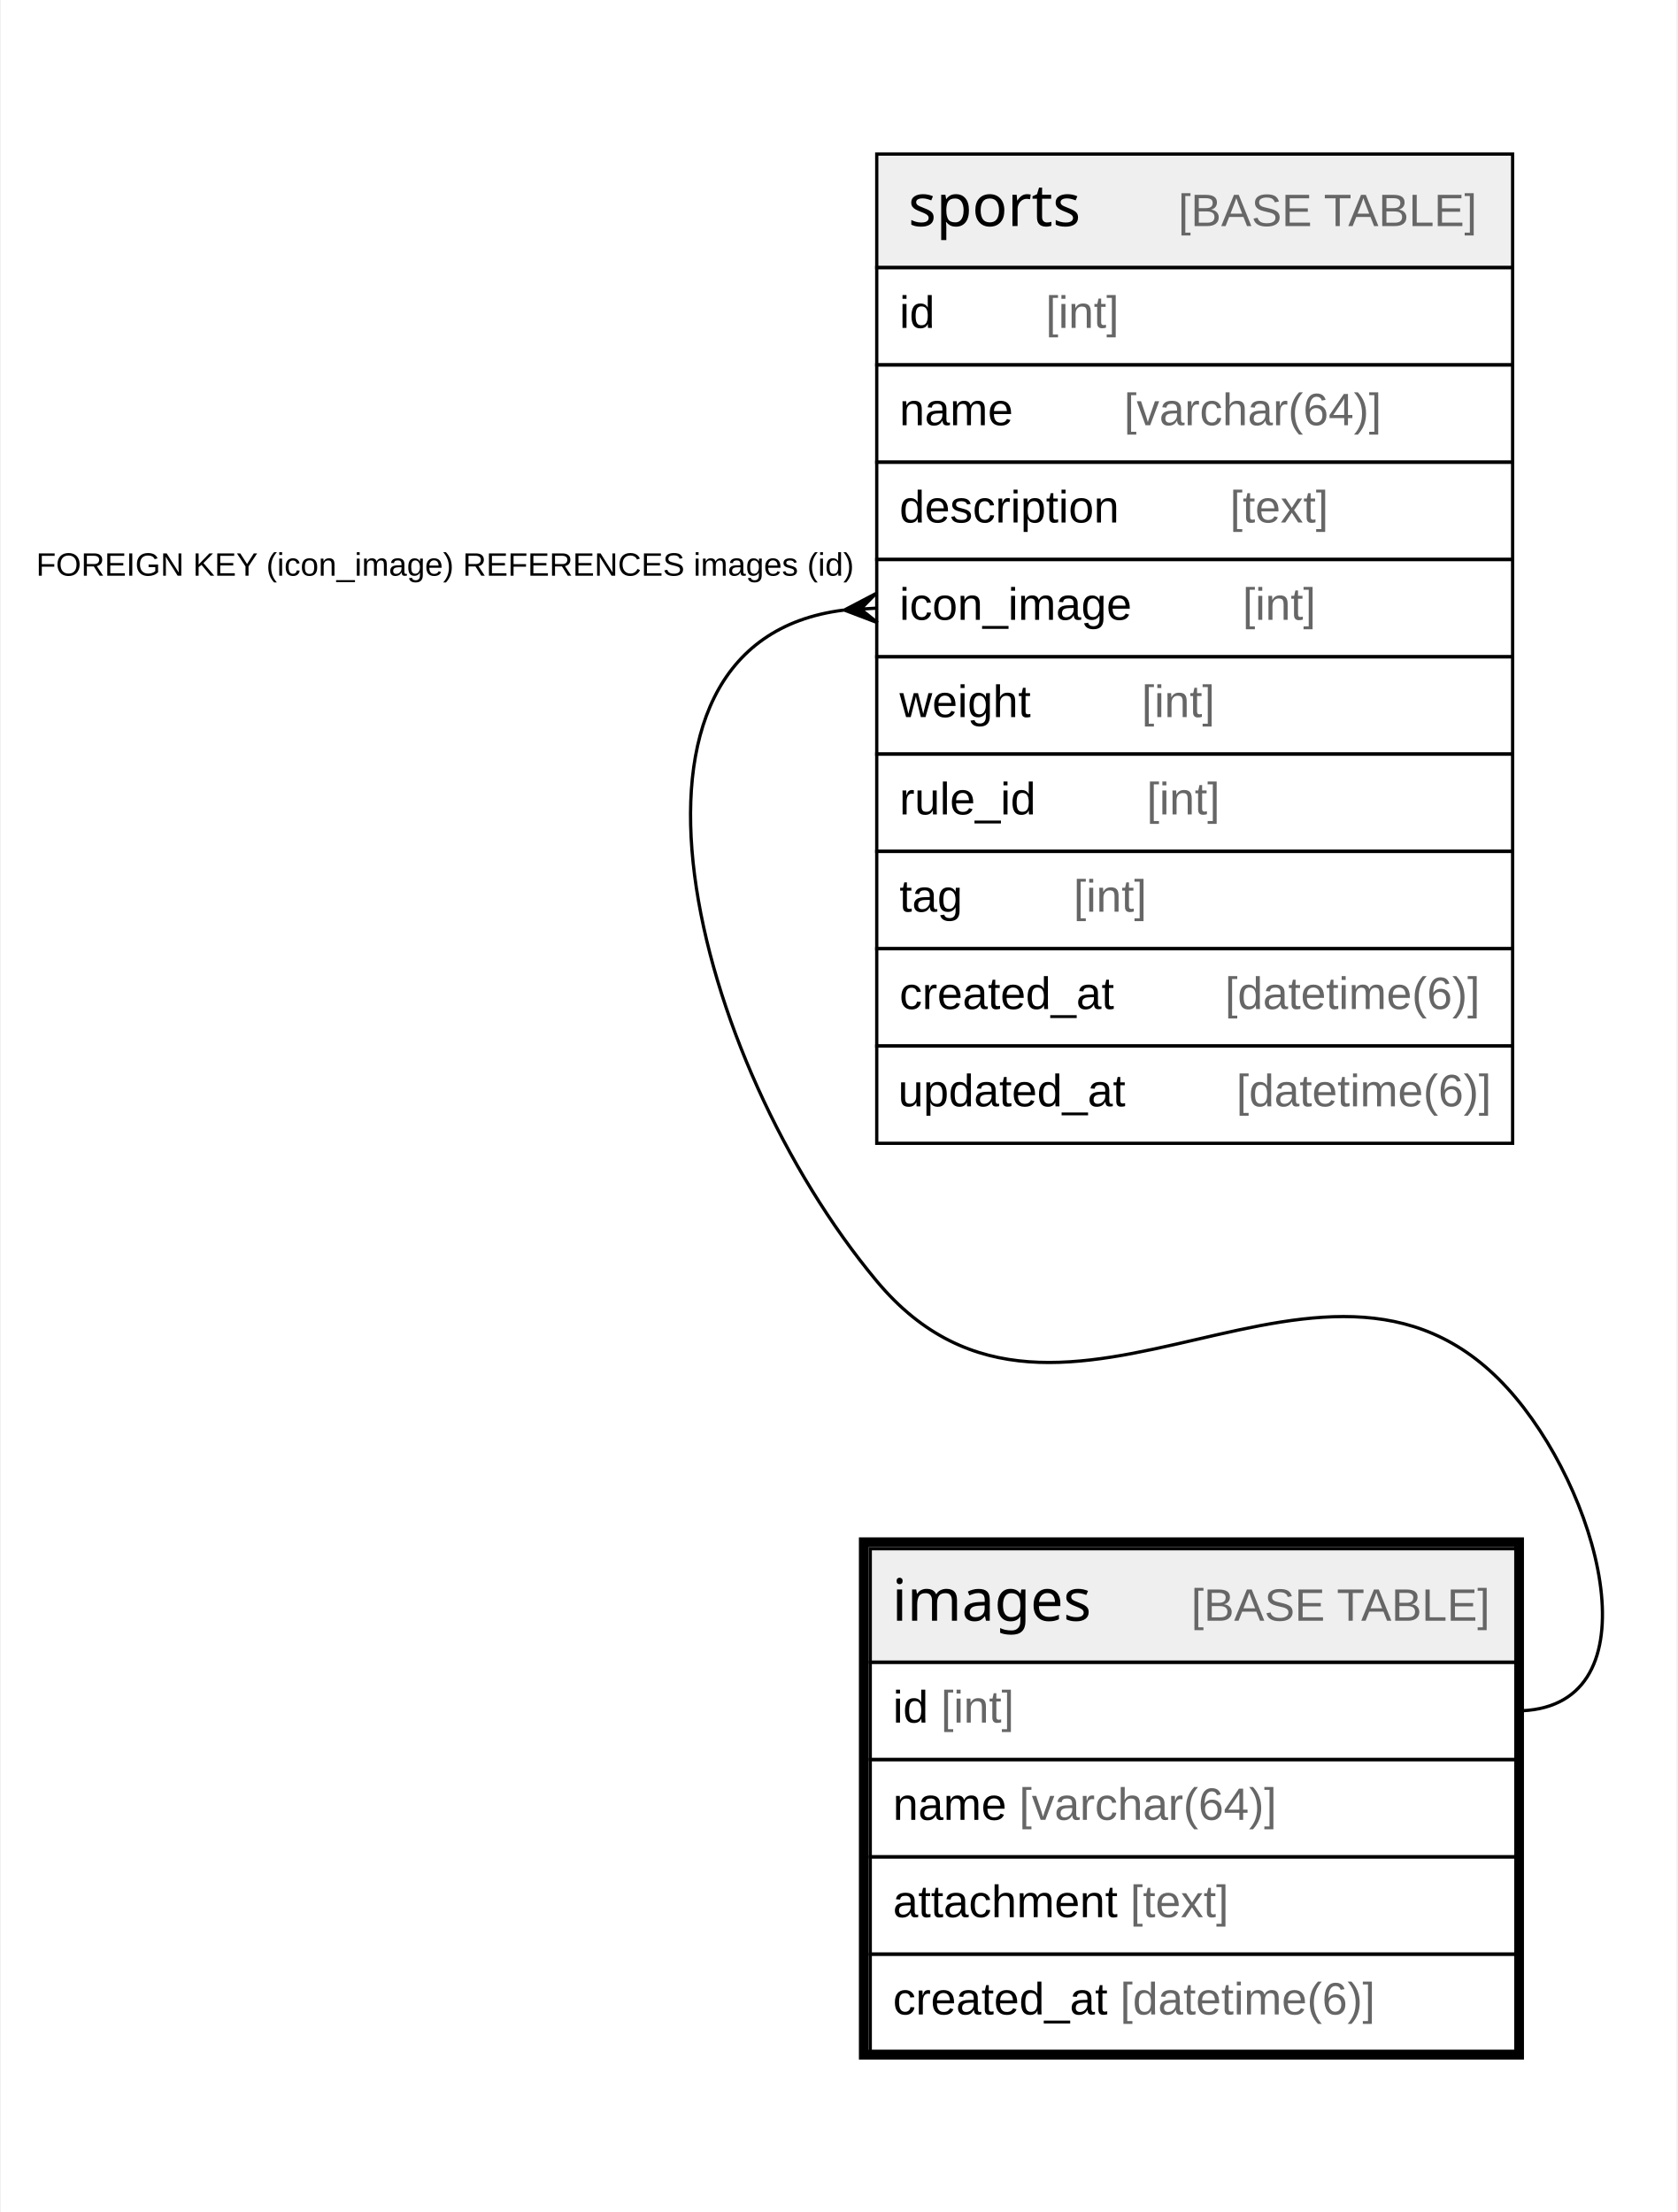
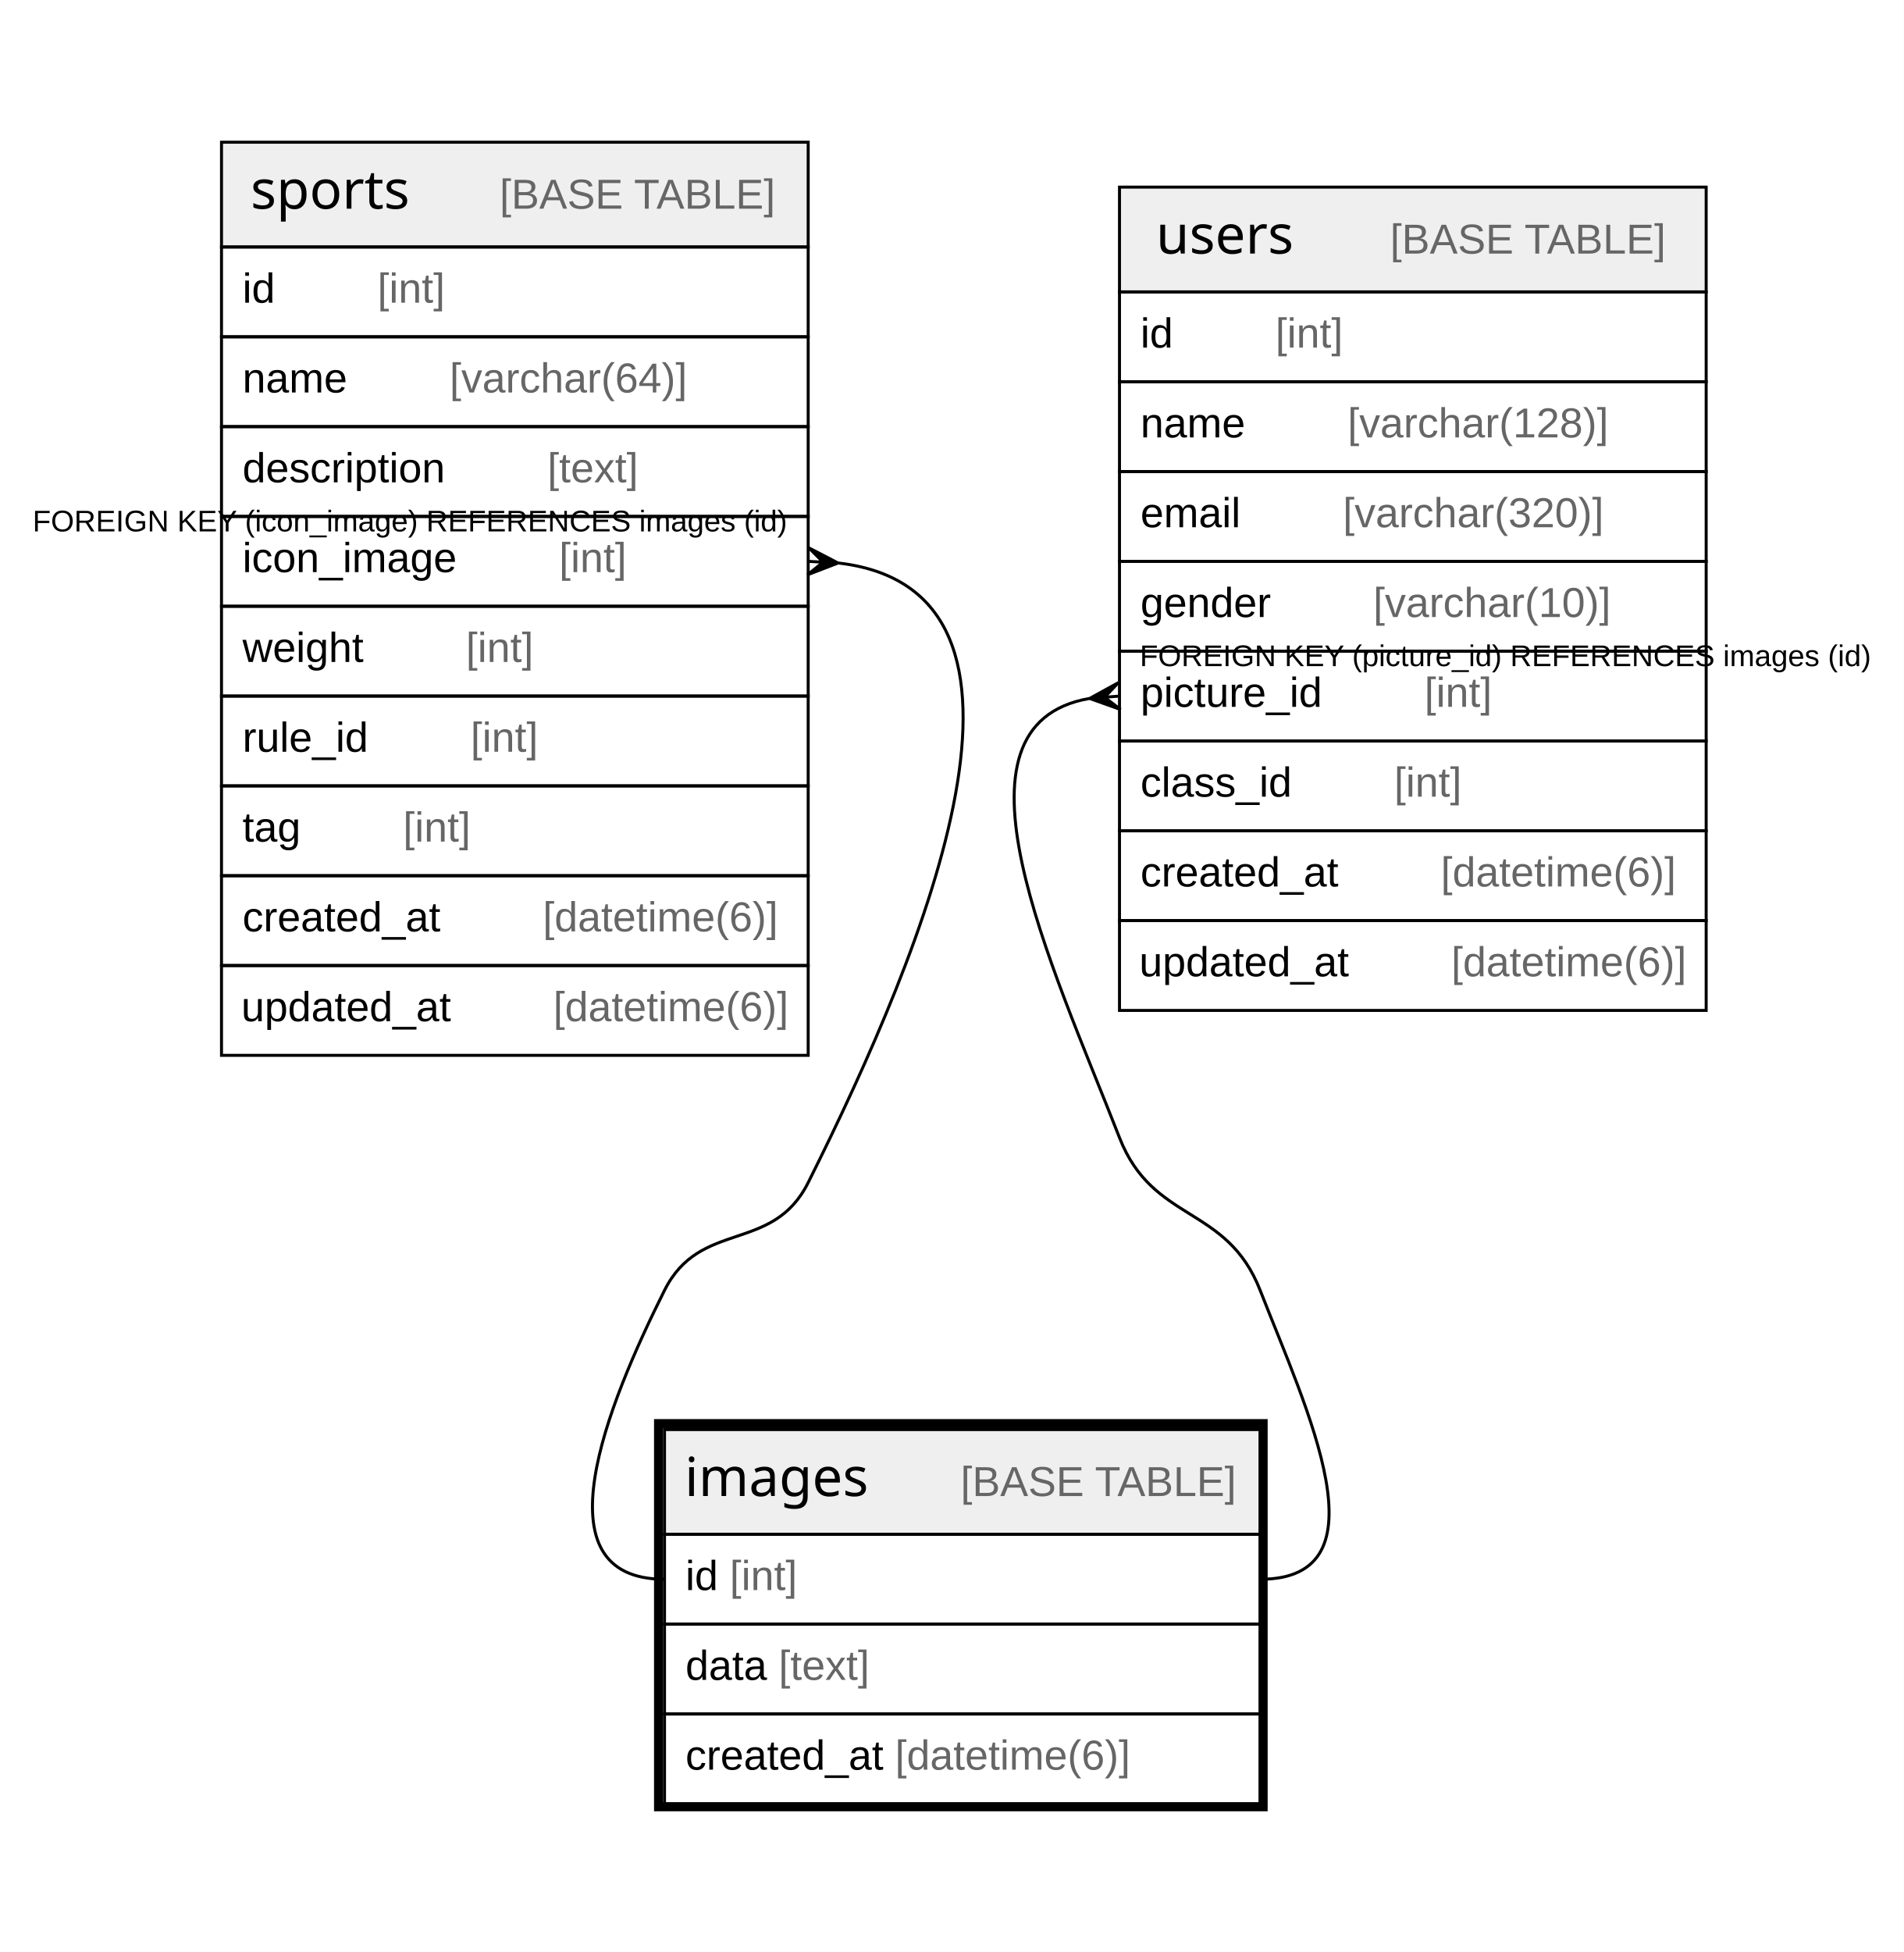
- <svg xmlns="http://www.w3.org/2000/svg" width="517pt" height="682pt" viewBox="0.00 0.00 516.50 682.00">
-   <g id="graph0" class="graph" transform="scale(1 1) rotate(0) translate(4 678)">
-     <polygon fill="#ffffff" stroke="transparent" points="-4,4 -4,-678 512.5,-678 512.5,4 -4,4" />
+ <svg xmlns="http://www.w3.org/2000/svg" width="636pt" height="652pt" viewBox="0.00 0.00 636.00 652.00">
+   <g id="graph0" class="graph" transform="scale(1 1) rotate(0) translate(4 648)">
+     <polygon fill="#ffffff" stroke="transparent" points="-4,4 -4,-648 632,-648 632,4 -4,4" />
    <g id="node1" class="node">
-       <polygon fill="#efefef" stroke="transparent" points="264,-165.5 264,-200.5 463,-200.5 463,-165.5 264,-165.5" />
-       <polygon fill="none" stroke="#000000" points="264,-165.5 264,-200.5 463,-200.5 463,-165.5 264,-165.5" />
-       <text text-anchor="start" x="270.714" y="-178.3" font-family="Arial Bold" font-size="18.00" fill="#000000">images</text>
-       <text text-anchor="start" x="328.719" y="-178.3" font-family="Arial" font-size="14.00" fill="#000000">    </text>
-       <text text-anchor="start" x="362.923" y="-178.3" font-family="Arial" font-size="14.00" fill="#666666">[BASE TABLE]</text>
-       <polygon fill="none" stroke="#000000" points="264,-135.5 264,-165.5 463,-165.5 463,-135.5 264,-135.5" />
-       <text text-anchor="start" x="271" y="-146.9" font-family="Arial" font-size="14.00" fill="#000000">id </text>
-       <text text-anchor="start" x="285.78" y="-146.9" font-family="Arial" font-size="14.00" fill="#666666">[int]</text>
-       <polygon fill="none" stroke="#000000" points="264,-105.5 264,-135.5 463,-135.5 463,-105.5 264,-105.5" />
-       <text text-anchor="start" x="271" y="-116.9" font-family="Arial" font-size="14.00" fill="#000000">name </text>
-       <text text-anchor="start" x="309.899" y="-116.9" font-family="Arial" font-size="14.00" fill="#666666">[varchar(64)]</text>
-       <polygon fill="none" stroke="#000000" points="264,-75.5 264,-105.5 463,-105.5 463,-75.5 264,-75.5" />
-       <text text-anchor="start" x="271" y="-86.9" font-family="Arial" font-size="14.00" fill="#000000">attachment </text>
-       <text text-anchor="start" x="344.136" y="-86.9" font-family="Arial" font-size="14.00" fill="#666666">[text]</text>
-       <polygon fill="none" stroke="#000000" points="264,-45.5 264,-75.5 463,-75.5 463,-45.5 264,-45.5" />
-       <text text-anchor="start" x="271" y="-56.9" font-family="Arial" font-size="14.00" fill="#000000">created_at </text>
-       <text text-anchor="start" x="341.028" y="-56.9" font-family="Arial" font-size="14.00" fill="#666666">[datetime(6)]</text>
-       <polygon fill="none" stroke="#000000" stroke-width="3" points="262,-44.5 262,-202.5 464,-202.5 464,-44.5 262,-44.5" />
+       <polygon fill="#efefef" stroke="transparent" points="218,-135.5 218,-170.5 417,-170.5 417,-135.5 218,-135.5" />
+       <polygon fill="none" stroke="#000000" points="218,-135.5 218,-170.5 417,-170.5 417,-135.5 218,-135.5" />
+       <text text-anchor="start" x="224.714" y="-148.3" font-family="Arial Bold" font-size="18.00" fill="#000000">images</text>
+       <text text-anchor="start" x="282.719" y="-148.3" font-family="Arial" font-size="14.00" fill="#000000">    </text>
+       <text text-anchor="start" x="316.923" y="-148.3" font-family="Arial" font-size="14.00" fill="#666666">[BASE TABLE]</text>
+       <polygon fill="none" stroke="#000000" points="218,-105.5 218,-135.5 417,-135.5 417,-105.5 218,-105.5" />
+       <text text-anchor="start" x="225" y="-116.9" font-family="Arial" font-size="14.00" fill="#000000">id </text>
+       <text text-anchor="start" x="239.78" y="-116.9" font-family="Arial" font-size="14.00" fill="#666666">[int]</text>
+       <polygon fill="none" stroke="#000000" points="218,-75.5 218,-105.5 417,-105.5 417,-75.5 218,-75.5" />
+       <text text-anchor="start" x="225" y="-86.9" font-family="Arial" font-size="14.00" fill="#000000">data </text>
+       <text text-anchor="start" x="256.129" y="-86.9" font-family="Arial" font-size="14.00" fill="#666666">[text]</text>
+       <polygon fill="none" stroke="#000000" points="218,-45.5 218,-75.5 417,-75.5 417,-45.5 218,-45.5" />
+       <text text-anchor="start" x="225" y="-56.9" font-family="Arial" font-size="14.00" fill="#000000">created_at </text>
+       <text text-anchor="start" x="295.028" y="-56.9" font-family="Arial" font-size="14.00" fill="#666666">[datetime(6)]</text>
+       <polygon fill="none" stroke="#000000" stroke-width="3" points="216,-44.5 216,-172.5 418,-172.5 418,-44.5 216,-44.5" />
    </g>
    <g id="node2" class="node">
-       <polygon fill="#efefef" stroke="transparent" points="266,-595.5 266,-630.5 462,-630.5 462,-595.5 266,-595.5" />
-       <polygon fill="none" stroke="#000000" points="266,-595.5 266,-630.5 462,-630.5 462,-595.5 266,-595.5" />
-       <text text-anchor="start" x="275.713" y="-608.3" font-family="Arial Bold" font-size="18.00" fill="#000000">sports</text>
-       <text text-anchor="start" x="324.719" y="-608.3" font-family="Arial" font-size="14.00" fill="#000000">    </text>
-       <text text-anchor="start" x="358.924" y="-608.3" font-family="Arial" font-size="14.00" fill="#666666">[BASE TABLE]</text>
-       <polygon fill="none" stroke="#000000" points="266,-565.5 266,-595.5 462,-595.5 462,-565.5 266,-565.5" />
-       <text text-anchor="start" x="273" y="-576.9" font-family="Arial" font-size="14.00" fill="#000000">id    </text>
-       <text text-anchor="start" x="318.094" y="-576.9" font-family="Arial" font-size="14.00" fill="#666666">[int]</text>
-       <polygon fill="none" stroke="#000000" points="266,-535.5 266,-565.5 462,-565.5 462,-535.5 266,-535.5" />
-       <text text-anchor="start" x="273" y="-546.9" font-family="Arial" font-size="14.00" fill="#000000">name    </text>
-       <text text-anchor="start" x="342.213" y="-546.9" font-family="Arial" font-size="14.00" fill="#666666">[varchar(64)]</text>
-       <polygon fill="none" stroke="#000000" points="266,-505.5 266,-535.5 462,-535.5 462,-505.5 266,-505.5" />
-       <text text-anchor="start" x="273" y="-516.9" font-family="Arial" font-size="14.00" fill="#000000">description    </text>
-       <text text-anchor="start" x="374.882" y="-516.9" font-family="Arial" font-size="14.00" fill="#666666">[text]</text>
-       <polygon fill="none" stroke="#000000" points="266,-475.5 266,-505.5 462,-505.5 462,-475.5 266,-475.5" />
-       <text text-anchor="start" x="273" y="-486.9" font-family="Arial" font-size="14.00" fill="#000000">icon_image    </text>
-       <text text-anchor="start" x="378.774" y="-486.9" font-family="Arial" font-size="14.00" fill="#666666">[int]</text>
-       <polygon fill="none" stroke="#000000" points="266,-445.5 266,-475.5 462,-475.5 462,-445.5 266,-445.5" />
-       <text text-anchor="start" x="273" y="-456.9" font-family="Arial" font-size="14.00" fill="#000000">weight    </text>
-       <text text-anchor="start" x="347.656" y="-456.9" font-family="Arial" font-size="14.00" fill="#666666">[int]</text>
-       <polygon fill="none" stroke="#000000" points="266,-415.5 266,-445.5 462,-445.5 462,-415.5 266,-415.5" />
-       <text text-anchor="start" x="273" y="-426.9" font-family="Arial" font-size="14.00" fill="#000000">rule_id    </text>
-       <text text-anchor="start" x="349.209" y="-426.9" font-family="Arial" font-size="14.00" fill="#666666">[int]</text>
-       <polygon fill="none" stroke="#000000" points="266,-385.5 266,-415.5 462,-415.5 462,-385.5 266,-385.5" />
-       <text text-anchor="start" x="273" y="-396.9" font-family="Arial" font-size="14.00" fill="#000000">tag    </text>
-       <text text-anchor="start" x="326.661" y="-396.9" font-family="Arial" font-size="14.00" fill="#666666">[int]</text>
-       <polygon fill="none" stroke="#000000" points="266,-355.5 266,-385.5 462,-385.5 462,-355.5 266,-355.5" />
-       <text text-anchor="start" x="273" y="-366.9" font-family="Arial" font-size="14.00" fill="#000000">created_at    </text>
-       <text text-anchor="start" x="373.342" y="-366.9" font-family="Arial" font-size="14.00" fill="#666666">[datetime(6)]</text>
-       <polygon fill="none" stroke="#000000" points="266,-325.5 266,-355.5 462,-355.5 462,-325.5 266,-325.5" />
-       <text text-anchor="start" x="272.595" y="-336.9" font-family="Arial" font-size="14.00" fill="#000000">updated_at    </text>
-       <text text-anchor="start" x="376.841" y="-336.9" font-family="Arial" font-size="14.00" fill="#666666">[datetime(6)]</text>
+       <polygon fill="#efefef" stroke="transparent" points="70,-565.5 70,-600.5 266,-600.5 266,-565.5 70,-565.5" />
+       <polygon fill="none" stroke="#000000" points="70,-565.5 70,-600.5 266,-600.5 266,-565.5 70,-565.5" />
+       <text text-anchor="start" x="79.713" y="-578.3" font-family="Arial Bold" font-size="18.00" fill="#000000">sports</text>
+       <text text-anchor="start" x="128.719" y="-578.3" font-family="Arial" font-size="14.00" fill="#000000">    </text>
+       <text text-anchor="start" x="162.924" y="-578.3" font-family="Arial" font-size="14.00" fill="#666666">[BASE TABLE]</text>
+       <polygon fill="none" stroke="#000000" points="70,-535.5 70,-565.5 266,-565.5 266,-535.5 70,-535.5" />
+       <text text-anchor="start" x="77" y="-546.9" font-family="Arial" font-size="14.00" fill="#000000">id    </text>
+       <text text-anchor="start" x="122.094" y="-546.9" font-family="Arial" font-size="14.00" fill="#666666">[int]</text>
+       <polygon fill="none" stroke="#000000" points="70,-505.5 70,-535.5 266,-535.5 266,-505.5 70,-505.5" />
+       <text text-anchor="start" x="77" y="-516.9" font-family="Arial" font-size="14.00" fill="#000000">name    </text>
+       <text text-anchor="start" x="146.213" y="-516.9" font-family="Arial" font-size="14.00" fill="#666666">[varchar(64)]</text>
+       <polygon fill="none" stroke="#000000" points="70,-475.5 70,-505.5 266,-505.5 266,-475.5 70,-475.5" />
+       <text text-anchor="start" x="77" y="-486.9" font-family="Arial" font-size="14.00" fill="#000000">description    </text>
+       <text text-anchor="start" x="178.882" y="-486.9" font-family="Arial" font-size="14.00" fill="#666666">[text]</text>
+       <polygon fill="none" stroke="#000000" points="70,-445.5 70,-475.5 266,-475.5 266,-445.5 70,-445.5" />
+       <text text-anchor="start" x="77" y="-456.9" font-family="Arial" font-size="14.00" fill="#000000">icon_image    </text>
+       <text text-anchor="start" x="182.774" y="-456.9" font-family="Arial" font-size="14.00" fill="#666666">[int]</text>
+       <polygon fill="none" stroke="#000000" points="70,-415.5 70,-445.5 266,-445.5 266,-415.5 70,-415.5" />
+       <text text-anchor="start" x="77" y="-426.9" font-family="Arial" font-size="14.00" fill="#000000">weight    </text>
+       <text text-anchor="start" x="151.656" y="-426.9" font-family="Arial" font-size="14.00" fill="#666666">[int]</text>
+       <polygon fill="none" stroke="#000000" points="70,-385.5 70,-415.5 266,-415.5 266,-385.5 70,-385.5" />
+       <text text-anchor="start" x="77" y="-396.9" font-family="Arial" font-size="14.00" fill="#000000">rule_id    </text>
+       <text text-anchor="start" x="153.209" y="-396.9" font-family="Arial" font-size="14.00" fill="#666666">[int]</text>
+       <polygon fill="none" stroke="#000000" points="70,-355.5 70,-385.5 266,-385.5 266,-355.5 70,-355.5" />
+       <text text-anchor="start" x="77" y="-366.9" font-family="Arial" font-size="14.00" fill="#000000">tag    </text>
+       <text text-anchor="start" x="130.661" y="-366.9" font-family="Arial" font-size="14.00" fill="#666666">[int]</text>
+       <polygon fill="none" stroke="#000000" points="70,-325.5 70,-355.5 266,-355.5 266,-325.5 70,-325.5" />
+       <text text-anchor="start" x="77" y="-336.9" font-family="Arial" font-size="14.00" fill="#000000">created_at    </text>
+       <text text-anchor="start" x="177.342" y="-336.9" font-family="Arial" font-size="14.00" fill="#666666">[datetime(6)]</text>
+       <polygon fill="none" stroke="#000000" points="70,-295.5 70,-325.5 266,-325.5 266,-295.5 70,-295.5" />
+       <text text-anchor="start" x="76.595" y="-306.9" font-family="Arial" font-size="14.00" fill="#000000">updated_at    </text>
+       <text text-anchor="start" x="180.841" y="-306.9" font-family="Arial" font-size="14.00" fill="#666666">[datetime(6)]</text>
    </g>
    <g id="edge1" class="edge">
-       <path fill="none" stroke="#000000" d="M255.761,-489.886C176.408,-479.923 209.248,-351.063 266,-283 323,-214.64 406,-315.36 463,-247 490.466,-214.06 505.889,-150.5 463,-150.5" />
-       <polygon fill="#000000" stroke="#000000" points="256.018,-489.902 265.731,-494.992 261.009,-490.201 266,-490.5 266,-490.5 266,-490.5 261.009,-490.201 266.269,-486.008 256.018,-489.902 256.018,-489.902" />
-       <text text-anchor="start" x="6.888" y="-500.5" font-family="Arial" font-size="10.00" fill="#000000">FOREIGN KEY (icon_image) REFERENCES images (id)</text>
+       <path fill="none" stroke="#000000" d="M276.161,-459.938C354.254,-450.798 305.632,-332.264 266,-253 254.074,-229.149 229.926,-240.851 218,-217 198.82,-178.639 175.111,-120.5 218,-120.5" />
+       <polygon fill="#000000" stroke="#000000" points="275.985,-459.947 265.751,-456.007 270.992,-460.224 266,-460.5 266,-460.5 266,-460.5 270.992,-460.224 266.249,-464.993 275.985,-459.947 275.985,-459.947" />
+       <text text-anchor="start" x="6.888" y="-470.5" font-family="Arial" font-size="10.00" fill="#000000">FOREIGN KEY (icon_image) REFERENCES images (id)</text>
+     </g>
+     <g id="node3" class="node">
+       <polygon fill="#efefef" stroke="transparent" points="370,-550.5 370,-585.5 566,-585.5 566,-550.5 370,-550.5" />
+       <polygon fill="none" stroke="#000000" points="370,-550.5 370,-585.5 566,-585.5 566,-550.5 370,-550.5" />
+       <text text-anchor="start" x="382.214" y="-563.3" font-family="Arial Bold" font-size="18.00" fill="#000000">users</text>
+       <text text-anchor="start" x="426.218" y="-563.3" font-family="Arial" font-size="14.00" fill="#000000">    </text>
+       <text text-anchor="start" x="460.423" y="-563.3" font-family="Arial" font-size="14.00" fill="#666666">[BASE TABLE]</text>
+       <polygon fill="none" stroke="#000000" points="370,-520.5 370,-550.5 566,-550.5 566,-520.5 370,-520.5" />
+       <text text-anchor="start" x="377" y="-531.9" font-family="Arial" font-size="14.00" fill="#000000">id    </text>
+       <text text-anchor="start" x="422.094" y="-531.9" font-family="Arial" font-size="14.00" fill="#666666">[int]</text>
+       <polygon fill="none" stroke="#000000" points="370,-490.5 370,-520.5 566,-520.5 566,-490.5 370,-490.5" />
+       <text text-anchor="start" x="377" y="-501.9" font-family="Arial" font-size="14.00" fill="#000000">name    </text>
+       <text text-anchor="start" x="446.213" y="-501.9" font-family="Arial" font-size="14.00" fill="#666666">[varchar(128)]</text>
+       <polygon fill="none" stroke="#000000" points="370,-460.5 370,-490.5 566,-490.5 566,-460.5 370,-460.5" />
+       <text text-anchor="start" x="377" y="-471.9" font-family="Arial" font-size="14.00" fill="#000000">email    </text>
+       <text text-anchor="start" x="444.644" y="-471.9" font-family="Arial" font-size="14.00" fill="#666666">[varchar(320)]</text>
+       <polygon fill="none" stroke="#000000" points="370,-430.5 370,-460.5 566,-460.5 566,-430.5 370,-430.5" />
+       <text text-anchor="start" x="377" y="-441.9" font-family="Arial" font-size="14.00" fill="#000000">gender    </text>
+       <text text-anchor="start" x="454.778" y="-441.9" font-family="Arial" font-size="14.00" fill="#666666">[varchar(10)]</text>
+       <polygon fill="none" stroke="#000000" points="370,-400.5 370,-430.5 566,-430.5 566,-400.5 370,-400.5" />
+       <text text-anchor="start" x="377" y="-411.9" font-family="Arial" font-size="14.00" fill="#000000">picture_id    </text>
+       <text text-anchor="start" x="471.882" y="-411.9" font-family="Arial" font-size="14.00" fill="#666666">[int]</text>
+       <polygon fill="none" stroke="#000000" points="370,-370.5 370,-400.5 566,-400.5 566,-370.5 370,-370.5" />
+       <text text-anchor="start" x="377" y="-381.9" font-family="Arial" font-size="14.00" fill="#000000">class_id    </text>
+       <text text-anchor="start" x="461.766" y="-381.9" font-family="Arial" font-size="14.00" fill="#666666">[int]</text>
+       <polygon fill="none" stroke="#000000" points="370,-340.5 370,-370.5 566,-370.5 566,-340.5 370,-340.5" />
+       <text text-anchor="start" x="377" y="-351.9" font-family="Arial" font-size="14.00" fill="#000000">created_at    </text>
+       <text text-anchor="start" x="477.342" y="-351.9" font-family="Arial" font-size="14.00" fill="#666666">[datetime(6)]</text>
+       <polygon fill="none" stroke="#000000" points="370,-310.5 370,-340.5 566,-340.5 566,-310.5 370,-310.5" />
+       <text text-anchor="start" x="376.595" y="-321.9" font-family="Arial" font-size="14.00" fill="#000000">updated_at    </text>
+       <text text-anchor="start" x="480.841" y="-321.9" font-family="Arial" font-size="14.00" fill="#666666">[datetime(6)]</text>
+     </g>
+     <g id="edge2" class="edge">
+       <path fill="none" stroke="#000000" d="M359.87,-414.688C309.112,-405.79 347.504,-325.606 370,-268 381.213,-239.288 405.787,-245.712 417,-217 432.601,-177.049 459.889,-120.5 417,-120.5" />
+       <polygon fill="#000000" stroke="#000000" points="360.032,-414.701 369.641,-419.986 365.016,-415.101 370,-415.5 370,-415.5 370,-415.5 365.016,-415.101 370.359,-411.014 360.032,-414.701 360.032,-414.701" />
+       <text text-anchor="start" x="376.777" y="-425.5" font-family="Arial" font-size="10.00" fill="#000000">FOREIGN KEY (picture_id) REFERENCES images (id)</text>
    </g>
  </g>
</svg>
